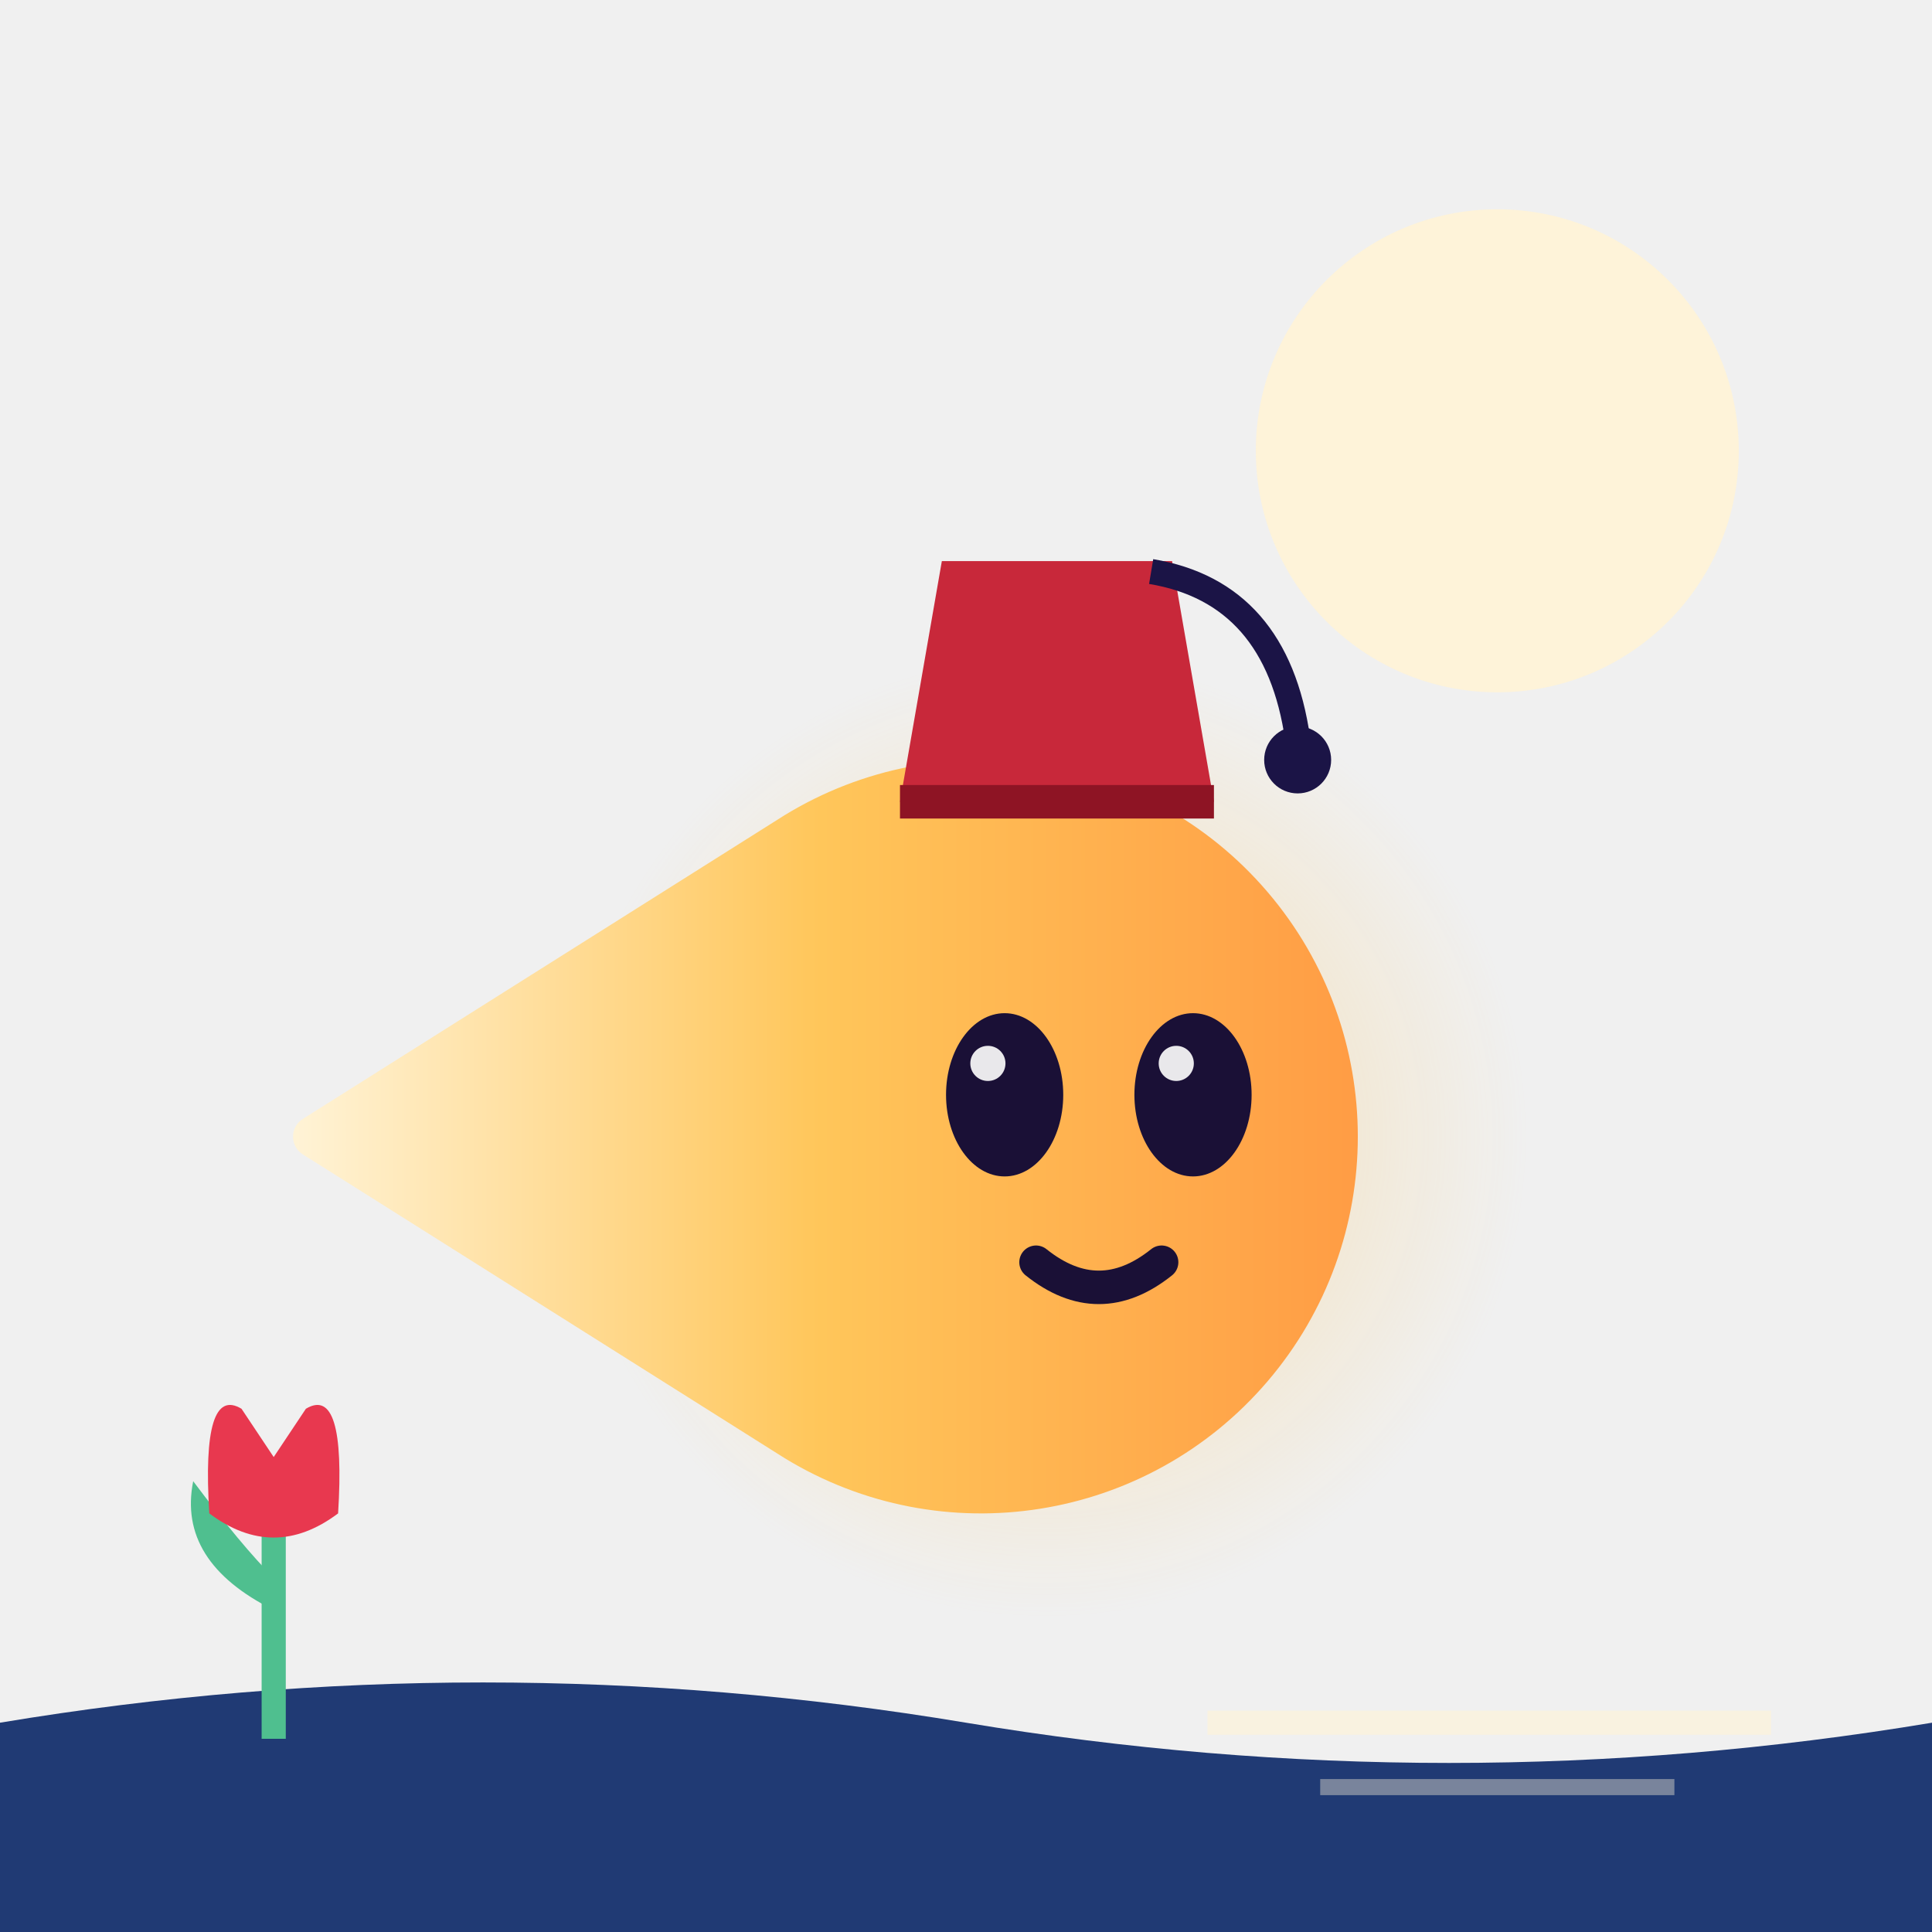
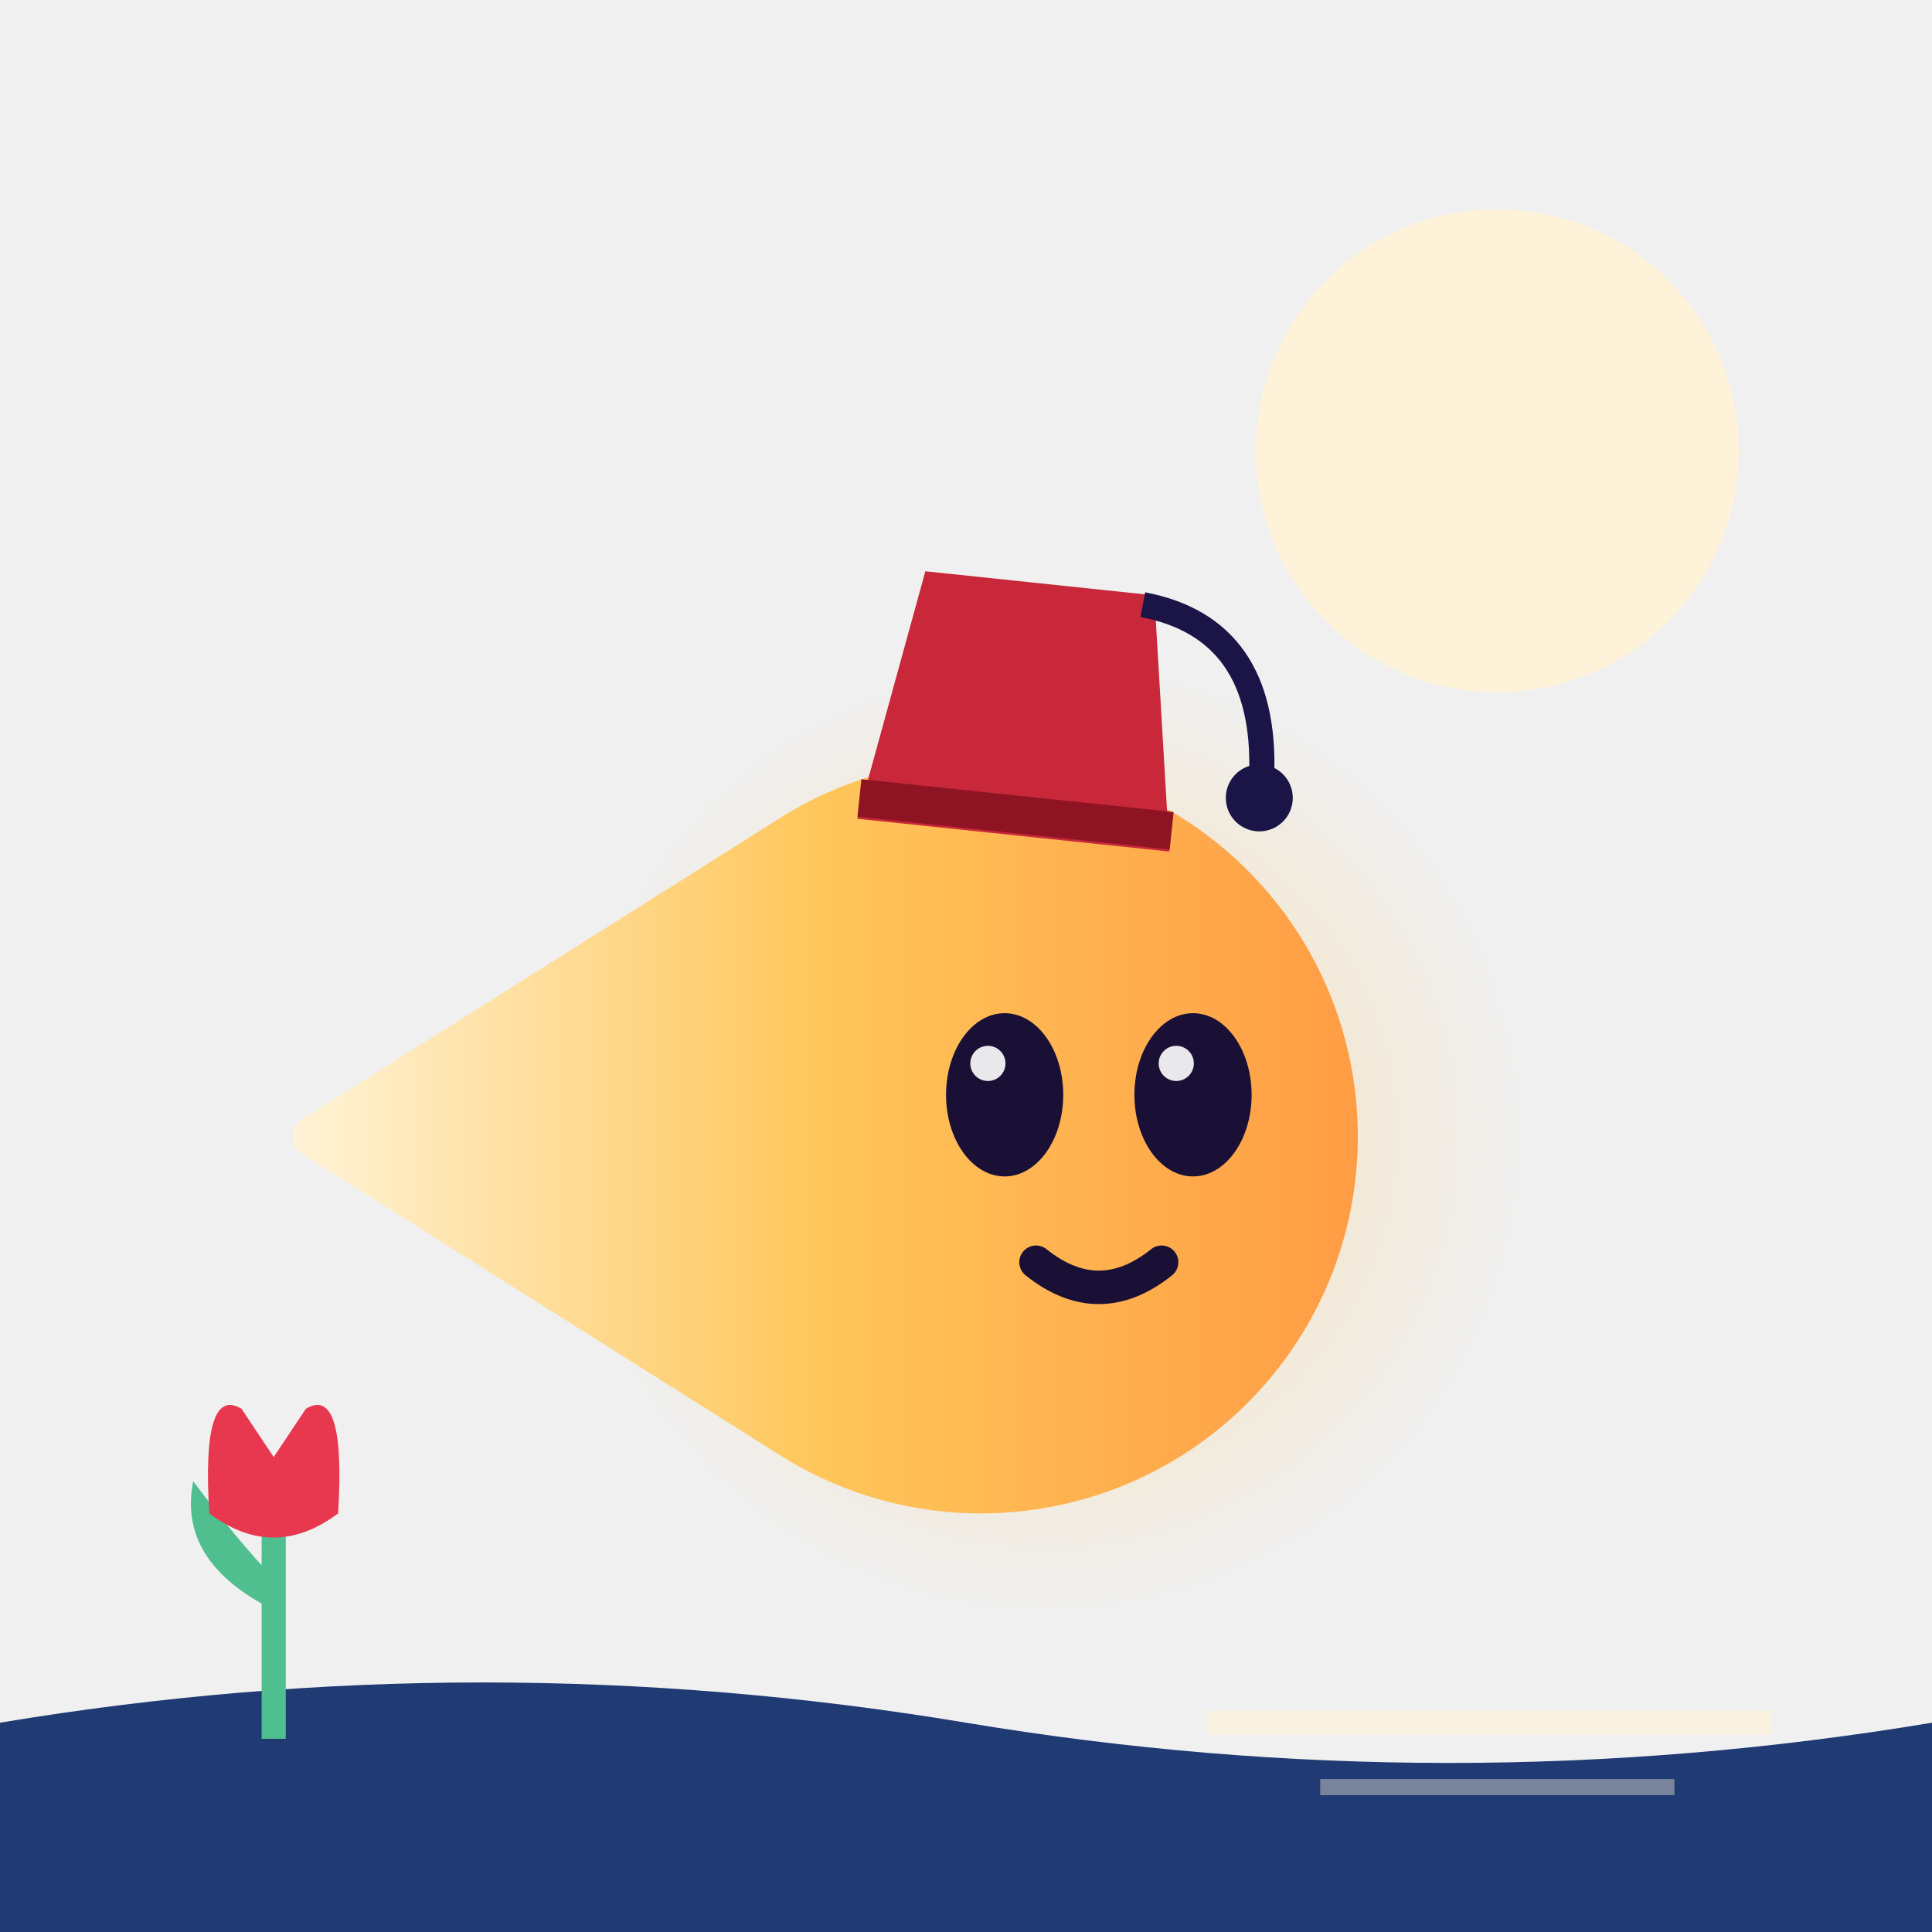
<svg xmlns="http://www.w3.org/2000/svg" viewBox="0 0 240 240" width="240" height="240">
  <circle cx="186" cy="56" r="30" fill="#fff3d6" opacity=".9" />
  <path d="M0 214 Q60 204 120 214 T240 214 V240 H0Z" fill="#203a74" />
  <path d="M150 214 h70" stroke="#fff3d6" stroke-width="3" opacity=".6" />
  <path d="M164 222 h44" stroke="#fff3d6" stroke-width="2" opacity=".4" />
  <g transform="translate(26 58) scale(2.6)">
    <defs>
      <linearGradient id="lof" gradientUnits="userSpaceOnUse" x1="4" y1="0" x2="60" y2="0">
        <stop offset="0" stop-color="#fff3d6" stop-opacity="1" />
        <stop offset="0.45" stop-color="#ffc65a" stop-opacity="1" />
        <stop offset="1" stop-color="#ff9440" stop-opacity="1" />
      </linearGradient>
      <radialGradient id="log" gradientUnits="userSpaceOnUse" cx="40" cy="32" r="23">
        <stop offset="0" stop-color="#ffc65a" stop-opacity="0.45" />
        <stop offset="1" stop-color="#ffc65a" stop-opacity="0" />
      </radialGradient>
    </defs>
    <circle cx="40" cy="32" r="23" fill="url(#log)" />
    <path d="M5 32 L28 17.5 A17 17 0 1 1 28 46.5 Z" fill="url(#lof)" stroke="url(#lof)" stroke-width="2" stroke-linejoin="round" />
    <ellipse cx="38" cy="30" rx="2.8" ry="3.9" fill="#1a1036" />
    <circle cx="37.2" cy="28.5" r=".84" fill="#fff" opacity=".9" />
    <ellipse cx="47" cy="30" rx="2.8" ry="3.9" fill="#1a1036" />
    <circle cx="46.2" cy="28.5" r=".84" fill="#fff" opacity=".9" />
    <path d="M39.5 38 Q42.5 40.4 45.5 38" fill="none" stroke="#1a1036" stroke-width="1.6" stroke-linecap="round" />
-     <path d="M33 16 L35 4.5 H46 L48 16Z" fill="#c8283a" />
-     <path d="M33 16 H48" stroke="#8e1424" stroke-width="1.6" />
-     <path d="M45 5 Q51 6 52 13" stroke="#1b1446" stroke-width="1.2" fill="none" />
-     <circle cx="52" cy="14" r="1.6" fill="#1b1446" />
+     <g transform="rotate(6 38.5 16.8)">
+       <path d="M31 17.6 L33 5.5 H44 L46 17.6Z" fill="#c8283a" />
+       <path d="M31 16.6 H46" stroke="#8e1424" stroke-width="1.8" />
+       <path d="M43.5 6 Q49.5 6.5 50 13.5" stroke="#1b1446" stroke-width="1.2" fill="none" />
+       <circle cx="50" cy="14.6" r="1.6" fill="#1b1446" />
+     </g>
  </g>
  <g transform="translate(34 196)">
    <path d="M0 20 V-6" stroke="#4fbf8f" stroke-width="3" />
    <path d="M0 4 Q-12 -2 -10 -12 Q-4 -4 0 0" fill="#4fbf8f" />
    <path d="M-8 -8 Q-9 -24 -4 -21 L0 -15 L4 -21 Q9 -24 8 -8 Q0 -2 -8 -8Z" fill="#e8384f" />
  </g>
</svg>
